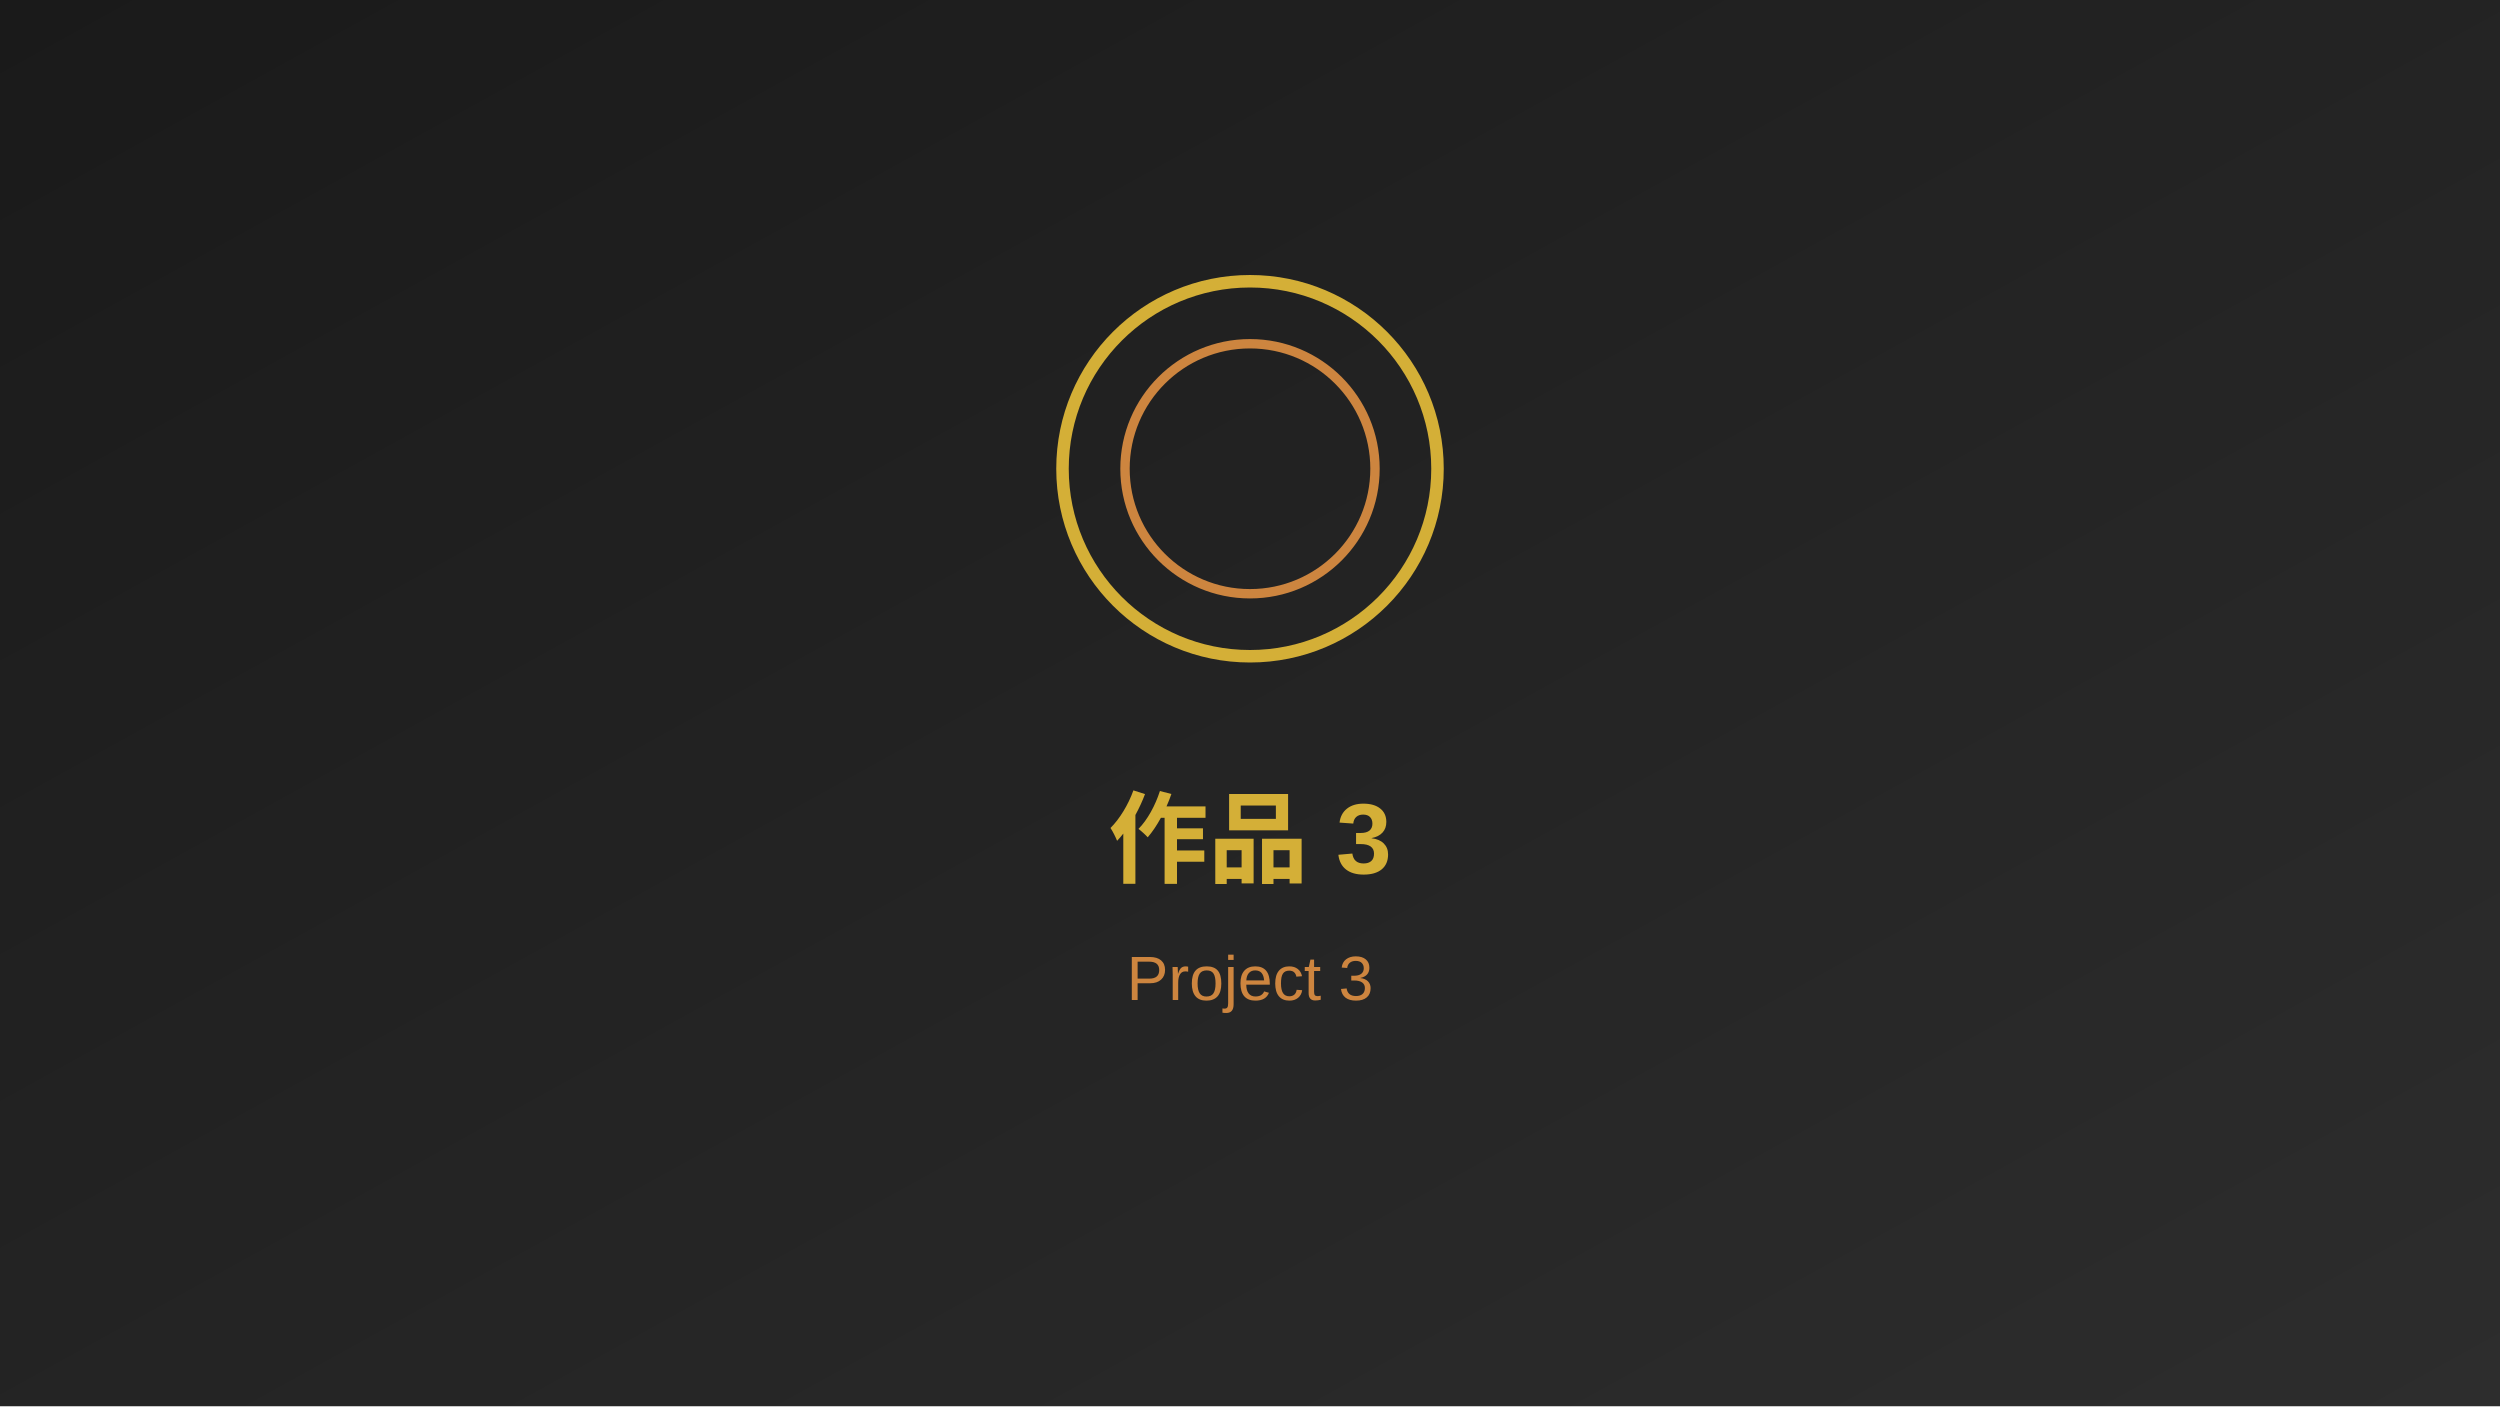
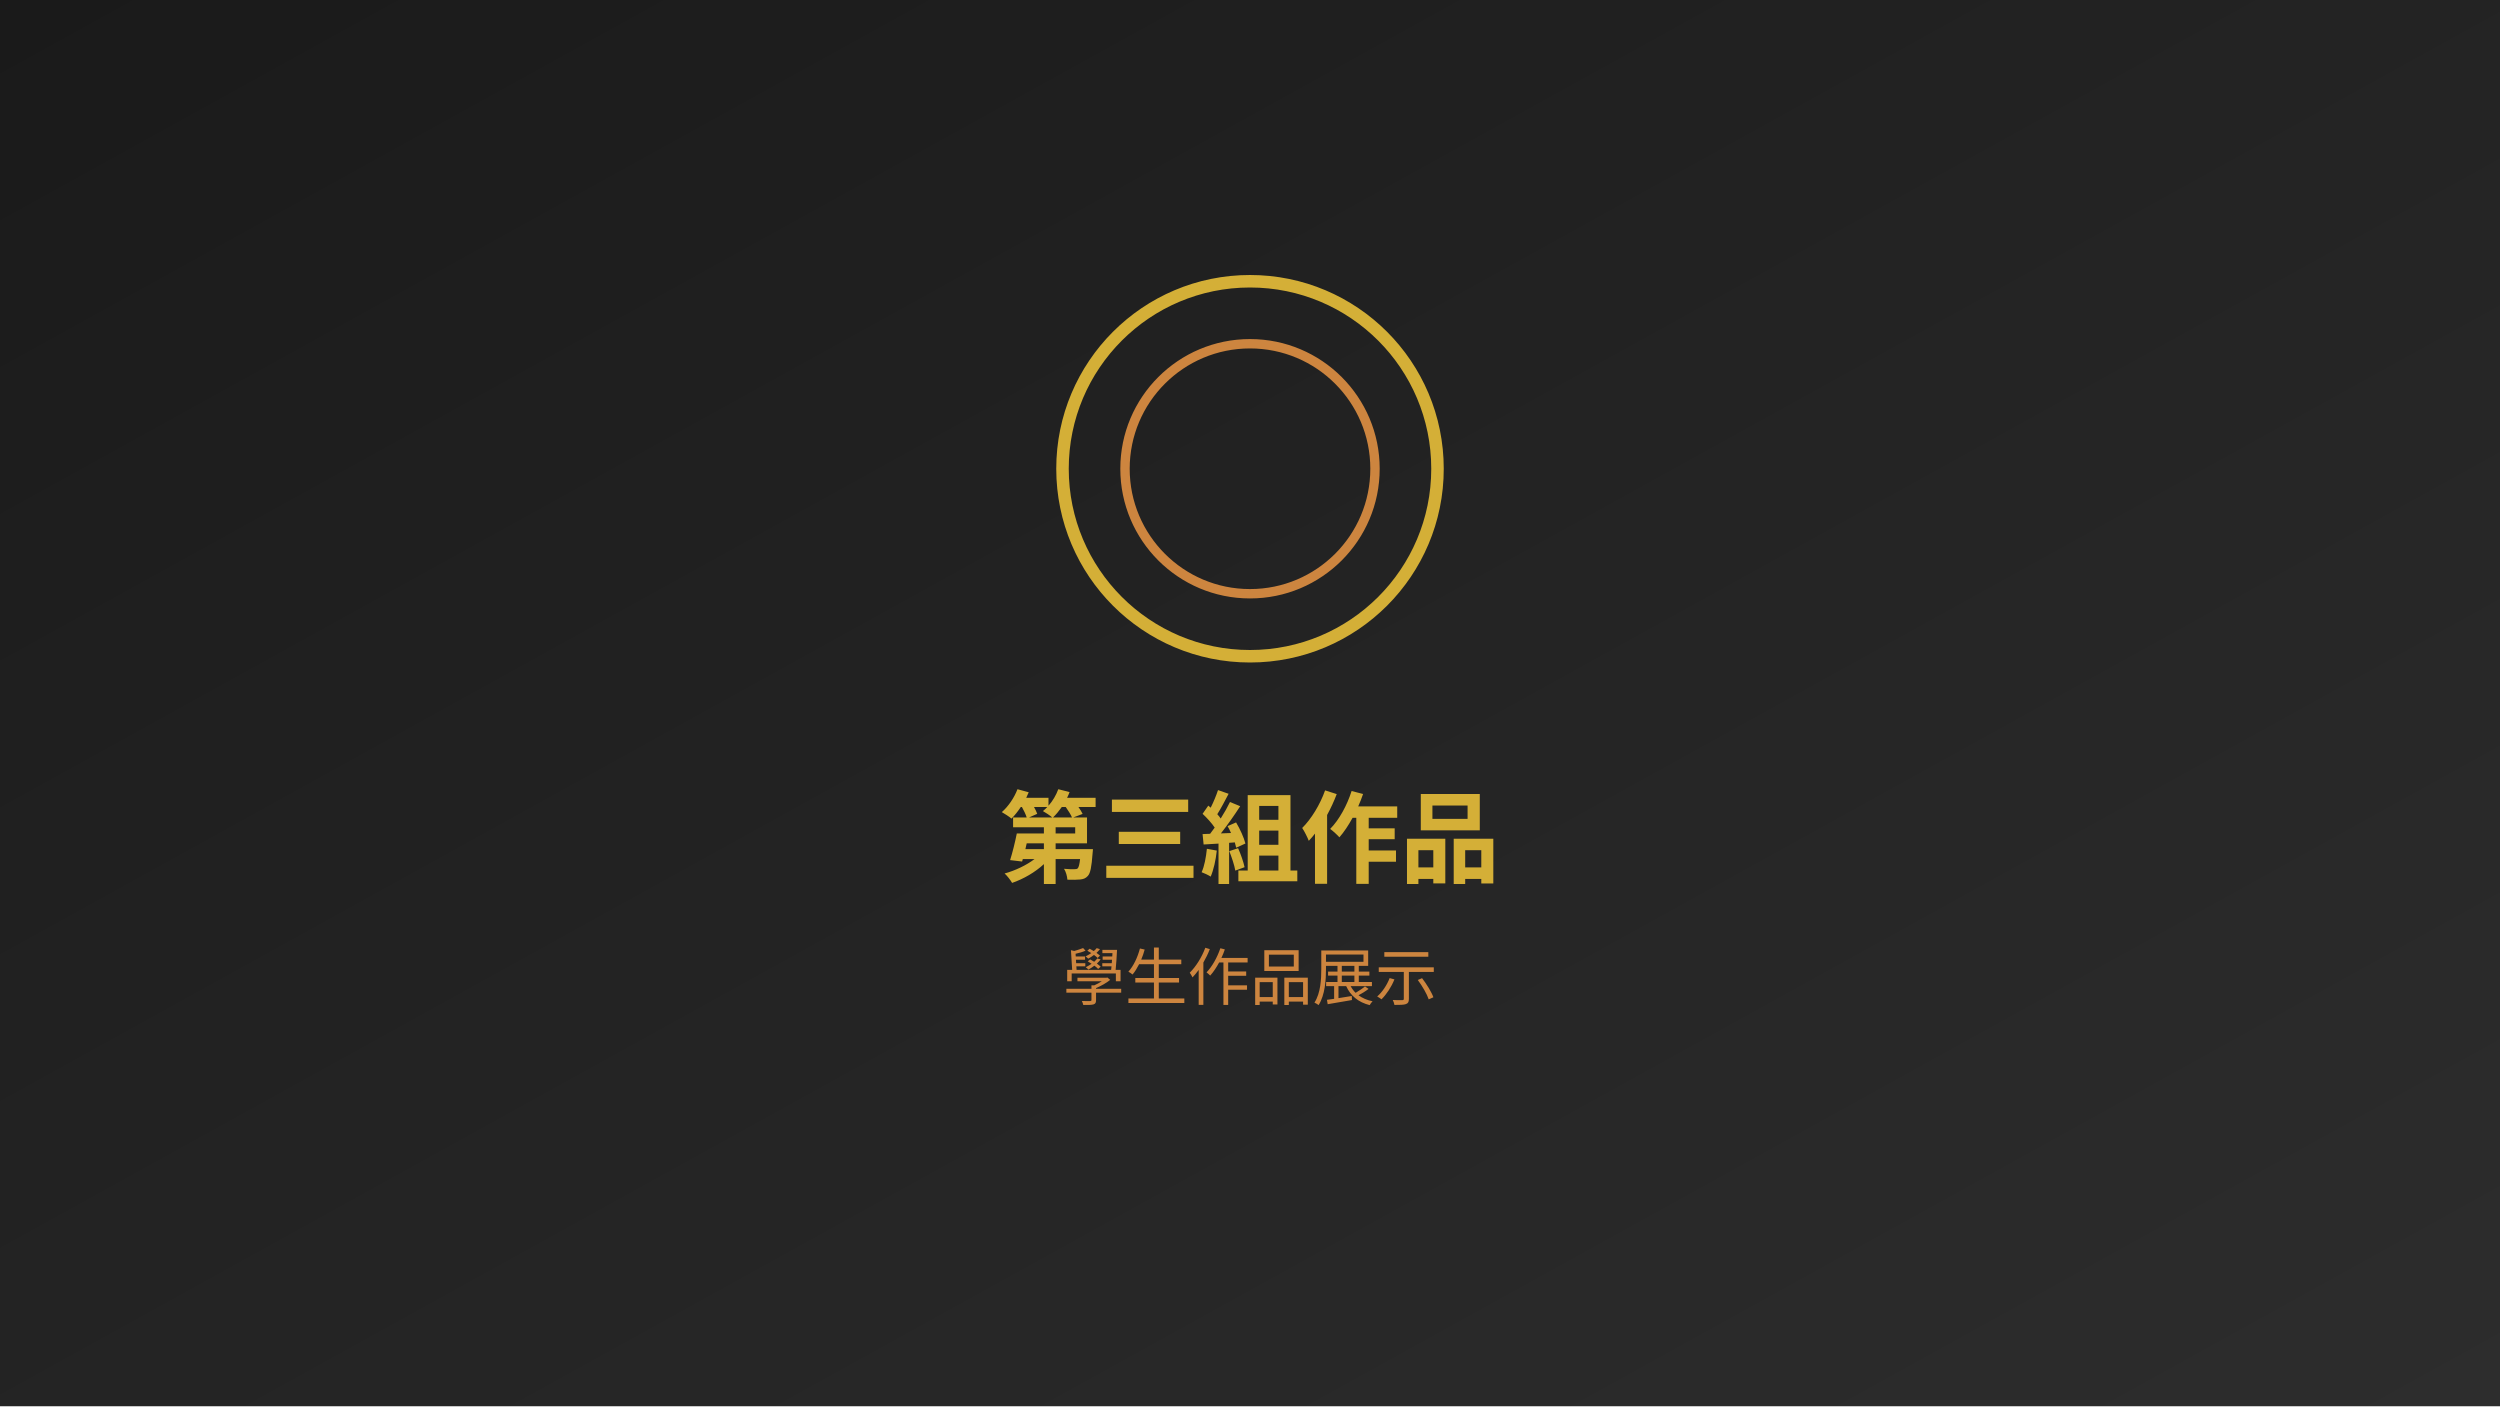
<svg xmlns="http://www.w3.org/2000/svg" viewBox="0 0 800 450">
  <defs>
    <linearGradient id="grad3" x1="0%" y1="0%" x2="100%" y2="100%">
      <stop offset="0%" style="stop-color:#1a1a1a;stop-opacity:1" />
      <stop offset="100%" style="stop-color:#2d2d2d;stop-opacity:1" />
    </linearGradient>
  </defs>
  <rect width="800" height="450" fill="url(#grad3)" />
  <circle cx="400" cy="150" r="60" fill="none" stroke="#D4AF37" stroke-width="4" />
  <circle cx="400" cy="150" r="40" fill="none" stroke="#CD853F" stroke-width="3" />
-   <text x="400" y="280" text-anchor="middle" fill="#D4AF37" font-size="32" font-weight="bold" font-family="Arial">作品 3</text>
-   <text x="400" y="320" text-anchor="middle" fill="#CD853F" font-size="20" font-family="Arial">Project 3</text>
+   <text x="400" y="280" text-anchor="middle" fill="#D4AF37" font-size="32" font-weight="bold" font-family="Arial">第三組作品</text>
+   <text x="400" y="320" text-anchor="middle" fill="#CD853F" font-size="20" font-family="Arial">學生作品展示</text>
</svg>
